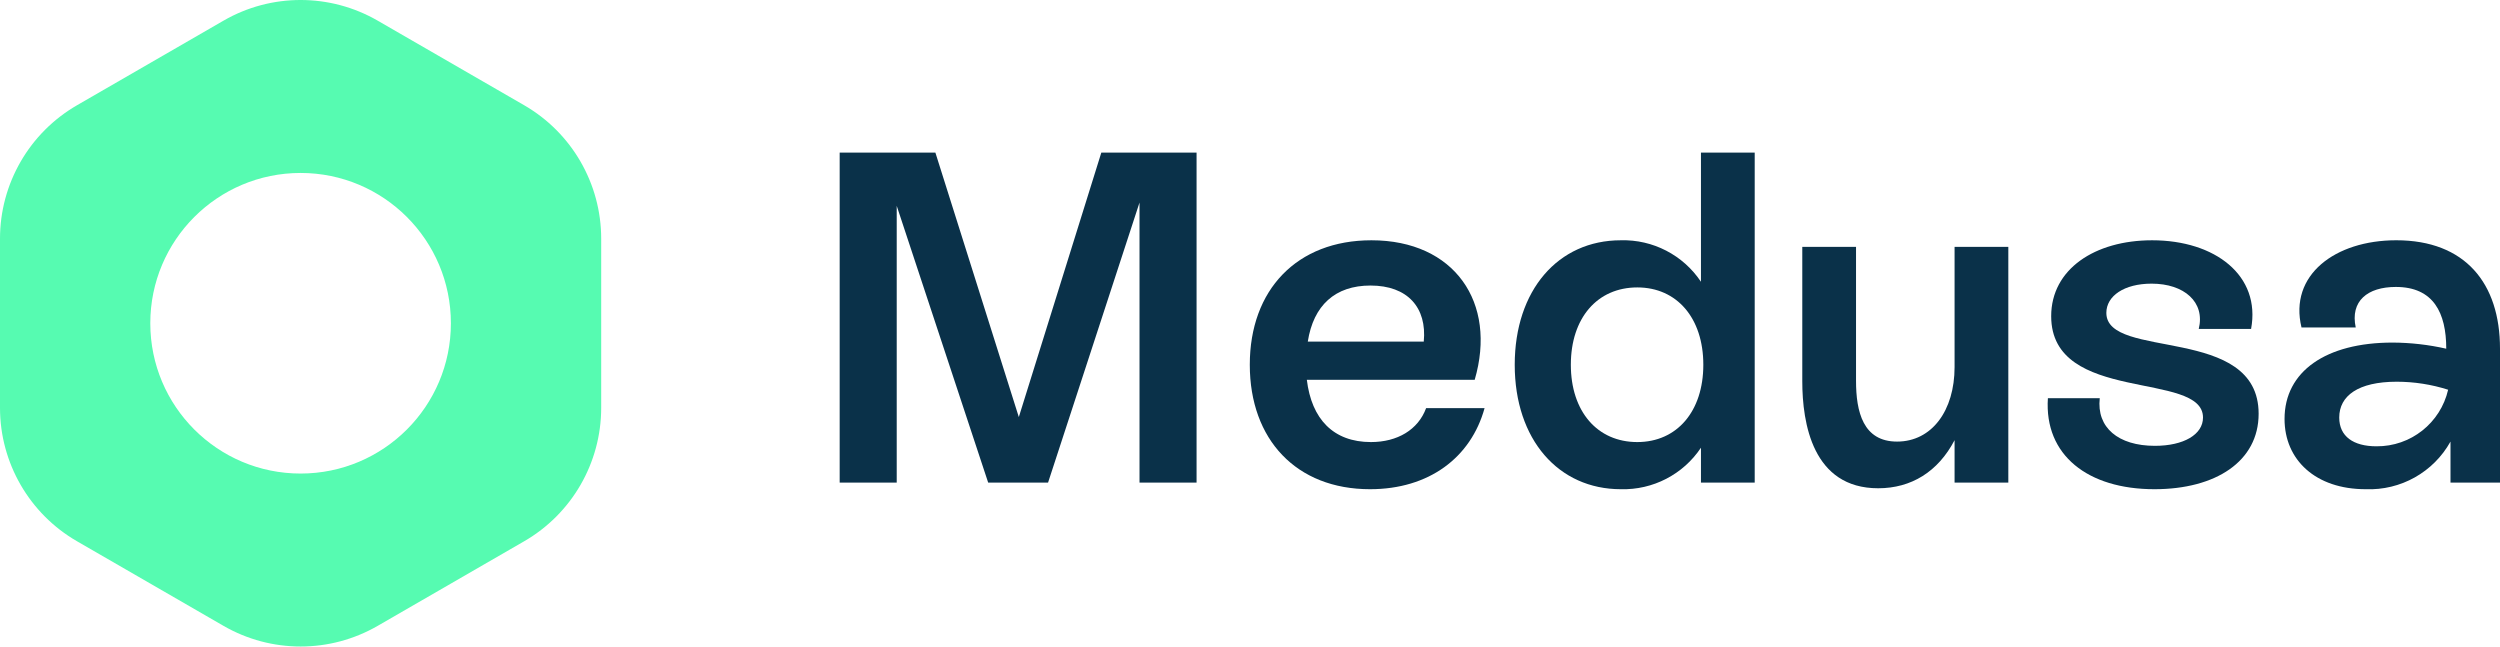
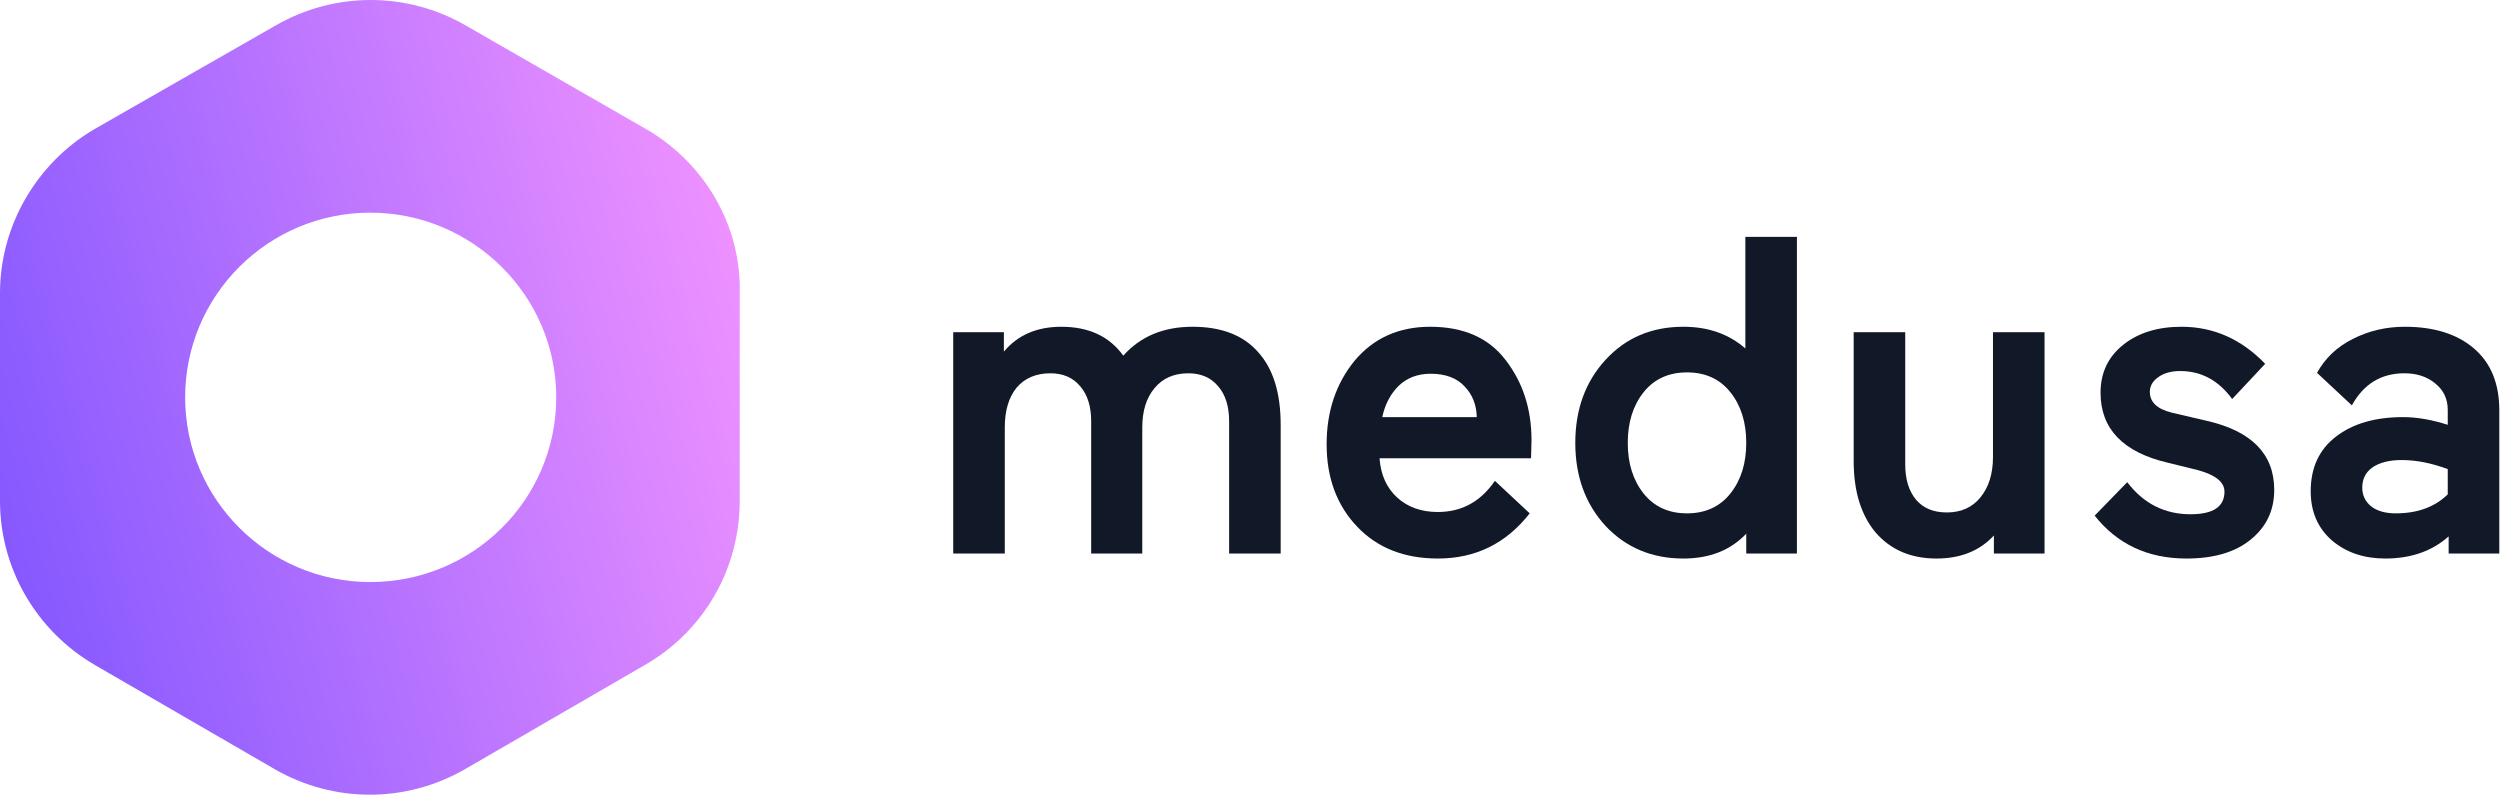
- <svg xmlns="http://www.w3.org/2000/svg" viewBox="0 0 371.223 96">
-   <g id="full-rgb">
-     <path id="logoMark" d="M77.827,15.623,56.08,3.066a22.888,22.888,0,0,0-22.888,0L11.444,15.623A22.888,22.888,0,0,0,0,35.444V60.556A22.888,22.888,0,0,0,11.444,80.377L33.192,92.934a22.888,22.888,0,0,0,22.888,0L77.827,80.377A22.888,22.888,0,0,0,89.271,60.556V35.444A22.888,22.888,0,0,0,77.827,15.623ZM44.636,70.318A22.318,22.318,0,1,1,66.953,48,22.318,22.318,0,0,1,44.636,70.318Z" style="fill: #56fbb1" />
-     <g id="type">
-       <path id="type_CompoundPathItem_" data-name="type &lt;CompoundPathItem&gt;" d="M163.536,22.657h14.142V71.662H169.206V30.078L155.625,71.662h-8.891l-13.581-41.095V71.662h-8.471V22.657h14.211l12.391,39.273Z" style="fill: #0a3149" />
-       <path id="type_CompoundPathItem_2" data-name="type &lt;CompoundPathItem&gt;" d="M220.445,60.6c-2.03,7.352-8.261,12.042-17.012,12.042-10.921,0-17.852-7.351-17.852-18.482s7.001-18.481,18.062-18.481c12.321,0,18.691,9.24,15.332,20.722H194.052c.701,5.811,3.921,9.241,9.521,9.241,3.92,0,7.001-1.82,8.191-5.041Zm-26.253-9.871H211.414c.49-5.04-2.38-8.33-7.911-8.33C198.253,42.399,195.032,45.34,194.192,50.729Z" style="fill: #0a3149" />
-       <path id="type_CompoundPathItem_3" data-name="type &lt;CompoundPathItem&gt;" d="M252.574,22.657h7.981V71.662h-7.981V66.481a13.849,13.849,0,0,1-11.901,6.161c-9.24,0-15.752-7.351-15.752-18.482,0-11.06,6.441-18.481,15.752-18.481a13.85,13.85,0,0,1,11.901,6.16Zm.351,31.503c0-6.931-3.921-11.481-9.802-11.481-5.95,0-9.87,4.551-9.87,11.481s3.92,11.482,9.87,11.482C249.004,65.641,252.925,61.091,252.925,54.16Z" style="fill: #0a3149" />
-       <path id="type_CompoundPathItem_4" data-name="type &lt;CompoundPathItem&gt;" d="M290.233,36.658h7.981V71.662h-7.981V65.361c-2.451,4.69-6.441,7.141-11.342,7.141-9.73,0-11.271-9.661-11.271-15.892V36.658h7.98V56.541c0,4.62,1.051,9.03,6.092,9.03,5.18,0,8.541-4.62,8.541-11.06Z" style="fill: #0a3149" />
-       <path id="type_CompoundPathItem_5" data-name="type &lt;CompoundPathItem&gt;" d="M304.089,59.131H311.79c-.49,4.341,2.731,7.07,8.191,7.07,4.269,0,7.141-1.68,7.141-4.2,0-7.001-22.543-1.96-22.543-15.052,0-7,6.511-11.27,14.982-11.27,9.381,0,16.171,5.25,14.701,13.161h-7.771c.98-3.99-2.17-6.721-7-6.721-4.061,0-6.721,1.82-6.721,4.34,0,7.071,22.612,1.681,22.612,14.982,0,7.07-6.371,11.201-15.472,11.201C310.04,72.642,303.529,67.601,304.089,59.131Z" style="fill: #0a3149" />
-       <path id="type_CompoundPathItem_6" data-name="type &lt;CompoundPathItem&gt;" d="M371.223,51.78V71.662H363.872V65.571a13.786,13.786,0,0,1-12.601,7.071c-7.42,0-12.041-4.341-12.041-10.432,0-7.07,6.16-11.341,16.031-11.341a36.638,36.638,0,0,1,7.981.91c0-5.321-1.891-9.171-7.491-9.171-4.2,0-6.791,2.1-5.95,6.02H341.749c-1.89-7.77,4.971-12.951,14.072-12.951C366.042,35.679,371.223,42.049,371.223,51.78Zm-7.7,6.091a25.2,25.2,0,0,0-7.631-1.19c-5.741,0-8.541,2.101-8.541,5.32,0,2.801,2.1,4.27,5.53,4.27A10.834,10.834,0,0,0,363.522,57.871Z" style="fill: #0a3149" />
-     </g>
-   </g>
+ <svg xmlns="http://www.w3.org/2000/svg" width="3156" height="1004" viewBox="0 0 3156 1004" fill="none">
+   <path d="M815.384 162.847L587.957 32.151C513.545 -10.717 422.365 -10.717 347.953 32.151L119.478 162.847C46.114 205.715 0 285.179 0 369.87V632.307C0 718.044 46.114 796.461 119.478 839.329L346.905 971.071C421.317 1013.94 512.497 1013.94 586.909 971.071L814.336 839.329C888.747 796.461 933.814 718.044 933.814 632.307V369.87C935.91 285.179 889.796 205.715 815.384 162.847ZM467.431 734.773C338.521 734.773 233.715 630.216 233.715 501.611C233.715 373.006 338.521 268.45 467.431 268.45C596.341 268.45 702.194 373.006 702.194 501.611C702.194 630.216 597.389 734.773 467.431 734.773Z" fill="url(#paint0_linear_622_1430)" />
+   <path d="M1442.01 698.818H1377.49V531.705C1377.49 513.073 1372.93 498.434 1363.79 487.787C1354.66 476.76 1342.1 471.247 1326.11 471.247C1307.84 471.247 1293.56 477.331 1283.29 489.498C1273.39 501.666 1268.44 518.396 1268.44 539.69V698.818H1203.35V419.345H1267.3V443.87C1284.81 422.957 1308.98 412.5 1339.81 412.5C1374.45 412.5 1400.52 424.668 1418.03 449.003C1439.73 424.668 1468.85 412.5 1505.39 412.5C1541.93 412.5 1569.53 423.147 1588.18 444.44C1607.21 465.353 1616.73 495.962 1616.73 536.267V698.818H1551.64V531.705C1551.64 513.073 1547.07 498.434 1537.94 487.787C1528.8 476.76 1516.24 471.247 1500.25 471.247C1481.98 471.247 1467.71 477.521 1457.43 490.069C1447.15 502.236 1442.01 518.777 1442.01 539.69V698.818Z" fill="#111827" />
+   <path d="M1933.38 555.659L1932.8 578.474H1741.53C1743.05 599.387 1750.48 615.927 1763.8 628.094C1777.12 640.262 1794.25 646.346 1815.19 646.346C1845.26 646.346 1869.24 633.228 1887.13 606.991L1931.09 648.057C1901.4 686.08 1862.77 705.092 1815.19 705.092C1772.93 705.092 1739.06 691.784 1713.55 665.167C1687.67 638.171 1674.73 603.379 1674.73 560.793C1674.73 519.347 1686.53 484.175 1710.13 455.277C1734.11 426.759 1765.89 412.5 1805.48 412.5C1847.73 412.5 1879.51 426.569 1900.83 454.707C1922.53 482.844 1933.38 516.495 1933.38 555.659ZM1806.05 471.817C1789.68 471.817 1776.17 476.951 1765.51 487.217C1755.24 497.483 1748.38 510.601 1744.96 526.571H1864.29C1863.91 510.982 1858.77 498.054 1848.87 487.787C1838.98 477.141 1824.7 471.817 1806.05 471.817Z" fill="#111827" />
+   <path d="M2125.11 412.5C2156.32 412.5 2182.39 421.626 2203.33 439.877V299H2268.42V698.818H2204.47V673.723C2184.68 694.636 2158.22 705.092 2125.11 705.092C2085.52 705.092 2052.78 691.404 2026.9 664.027C2001.4 636.27 1988.65 601.288 1988.65 559.082C1988.65 516.875 2001.4 481.894 2026.9 454.136C2052.4 426.379 2085.14 412.5 2125.11 412.5ZM2184.49 495.202C2171.16 478.471 2152.89 470.106 2129.67 470.106C2106.46 470.106 2088.18 478.471 2074.86 495.202C2061.54 511.932 2054.88 533.225 2054.88 559.082C2054.88 584.938 2061.54 606.231 2074.86 622.961C2088.18 639.692 2106.46 648.057 2129.67 648.057C2152.89 648.057 2171.16 639.692 2184.49 622.961C2197.81 606.231 2204.47 584.938 2204.47 559.082C2204.47 533.225 2197.81 511.932 2184.49 495.202Z" fill="#111827" />
+   <path d="M2340.08 419.345H2405.17V586.459C2405.17 605.09 2409.74 619.919 2418.88 630.946C2428.01 641.593 2440.95 646.916 2457.7 646.916C2475.59 646.916 2489.67 640.642 2499.95 628.094C2510.61 615.166 2515.94 598.056 2515.94 576.763V419.345H2581.03V698.818H2517.08V676.004C2499.19 695.396 2475.02 705.092 2444.57 705.092C2412.59 705.092 2387.09 694.255 2368.06 672.582C2349.41 650.528 2340.08 620.3 2340.08 581.896V419.345Z" fill="#111827" />
+   <path d="M2773.92 593.303L2736.8 584.177C2680.09 570.869 2651.73 541.401 2651.73 495.772C2651.73 470.677 2661.25 450.524 2680.28 435.315C2699.31 420.105 2723.86 412.5 2753.93 412.5C2794.28 412.5 2829.49 428.09 2859.56 459.27L2817.88 503.757C2800.75 480.183 2778.86 468.395 2752.22 468.395C2740.8 468.395 2731.47 471.057 2724.24 476.38C2717.39 481.323 2713.96 487.407 2713.96 494.632C2713.96 507.56 2723.1 516.305 2741.37 520.868L2785.33 531.134C2842.43 544.062 2870.98 573.15 2870.98 618.398C2870.98 644.254 2861.08 665.167 2841.29 681.137C2821.88 697.107 2794.85 705.092 2760.21 705.092C2711.49 705.092 2672.86 687.031 2644.31 650.909L2685.42 608.702C2705.97 635.699 2732.62 649.198 2765.35 649.198C2793.9 649.198 2808.17 639.692 2808.17 620.68C2808.17 608.512 2796.75 599.387 2773.92 593.303Z" fill="#111827" />
+   <path d="M3011.24 705.092C2984.21 705.092 2961.76 697.487 2943.87 682.278C2925.98 666.688 2917.03 645.966 2917.03 620.109C2917.03 590.451 2927.69 567.447 2949 551.097C2970.32 534.746 2998.49 526.571 3033.51 526.571C3051.02 526.571 3069.86 529.803 3090.03 536.267V517.446C3090.03 503.757 3084.89 492.73 3074.62 484.365C3064.34 475.62 3051.21 471.247 3035.22 471.247C3005.91 471.247 2983.83 484.745 2968.99 511.742L2925.02 470.677C2935.3 452.045 2950.34 437.786 2970.13 427.9C2990.3 417.634 3012.19 412.5 3035.79 412.5C3072.71 412.5 3101.83 421.626 3123.15 439.877C3144.46 458.129 3155.12 484.175 3155.12 518.016V698.818H3091.17V677.145C3070.24 695.776 3043.59 705.092 3011.24 705.092ZM2982.12 615.547C2982.12 625.052 2985.74 632.847 2992.97 638.931C3000.58 645.015 3011.05 648.057 3024.37 648.057C3051.78 648.057 3073.66 640.072 3090.03 624.102V592.162C3069.48 584.557 3050.06 580.755 3031.79 580.755C3016.57 580.755 3004.39 583.797 2995.25 589.881C2986.5 595.964 2982.12 604.52 2982.12 615.547Z" fill="#111827" />
+   <defs>
+     <linearGradient id="paint0_linear_622_1430" x1="0" y1="1003.22" x2="1126.29" y2="688.432" gradientUnits="userSpaceOnUse">
+       <stop stop-color="#7C53FF" />
+       <stop offset="1" stop-color="#F796FF" />
+     </linearGradient>
+   </defs>
</svg>
